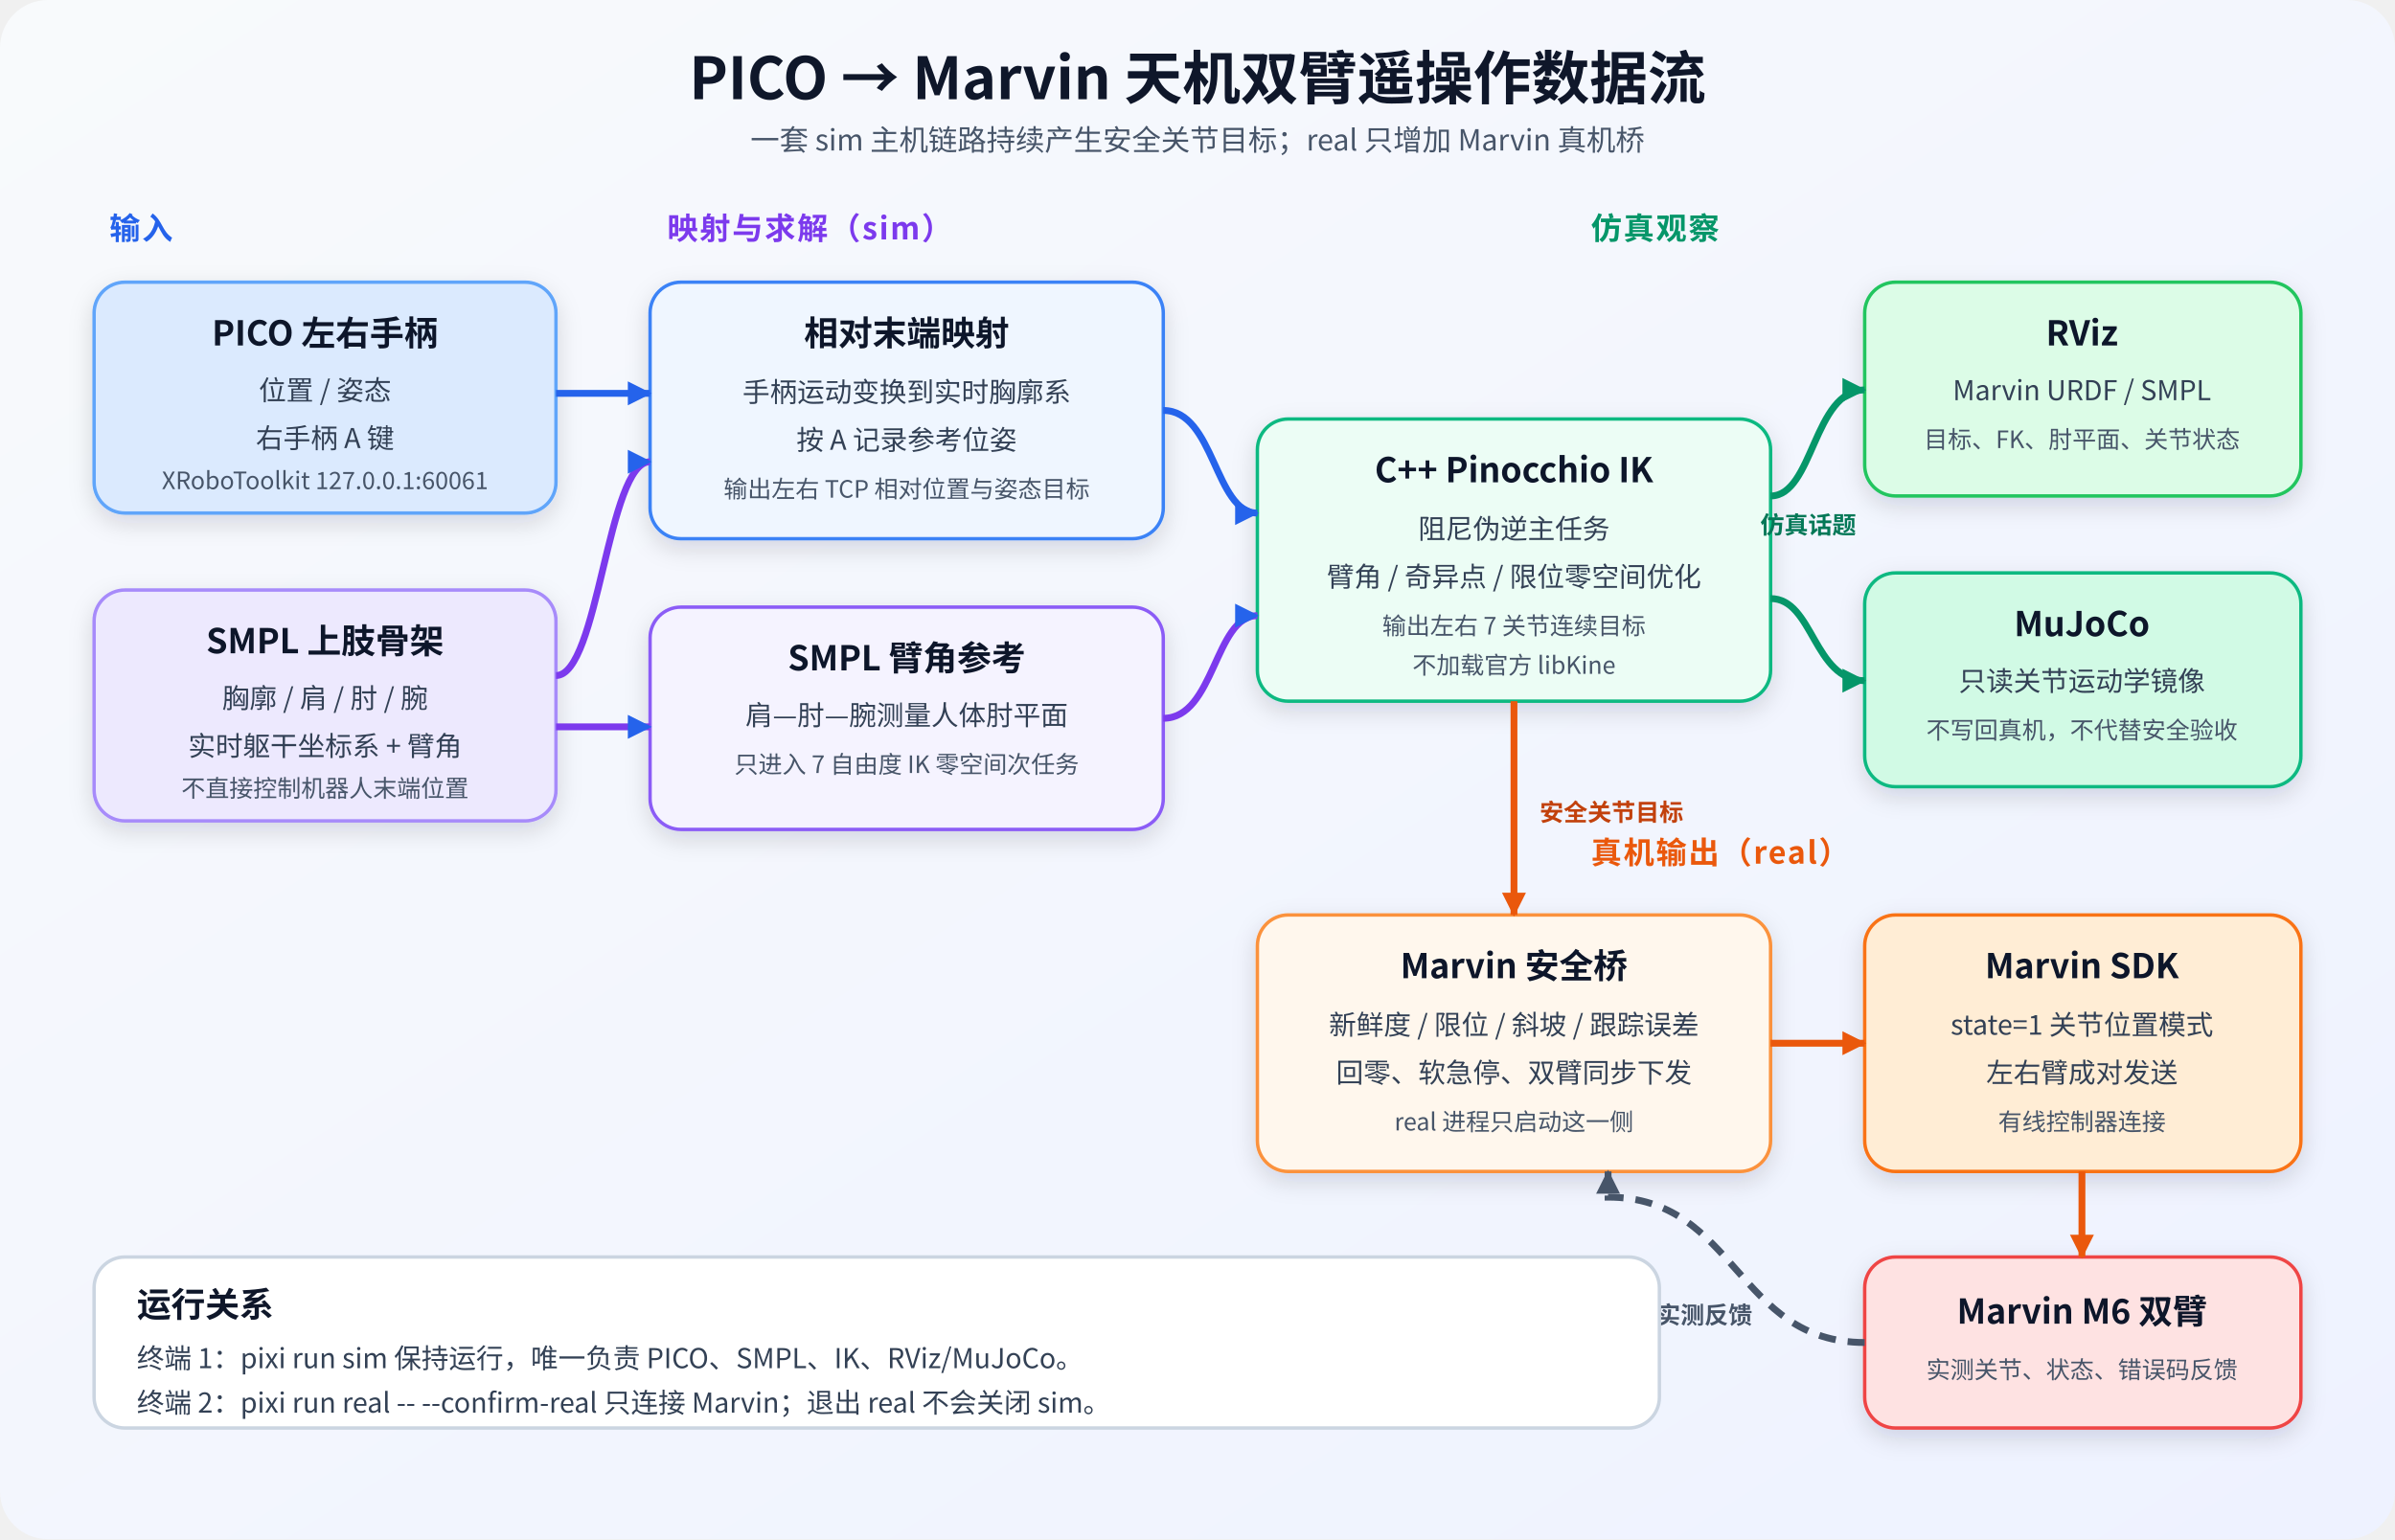
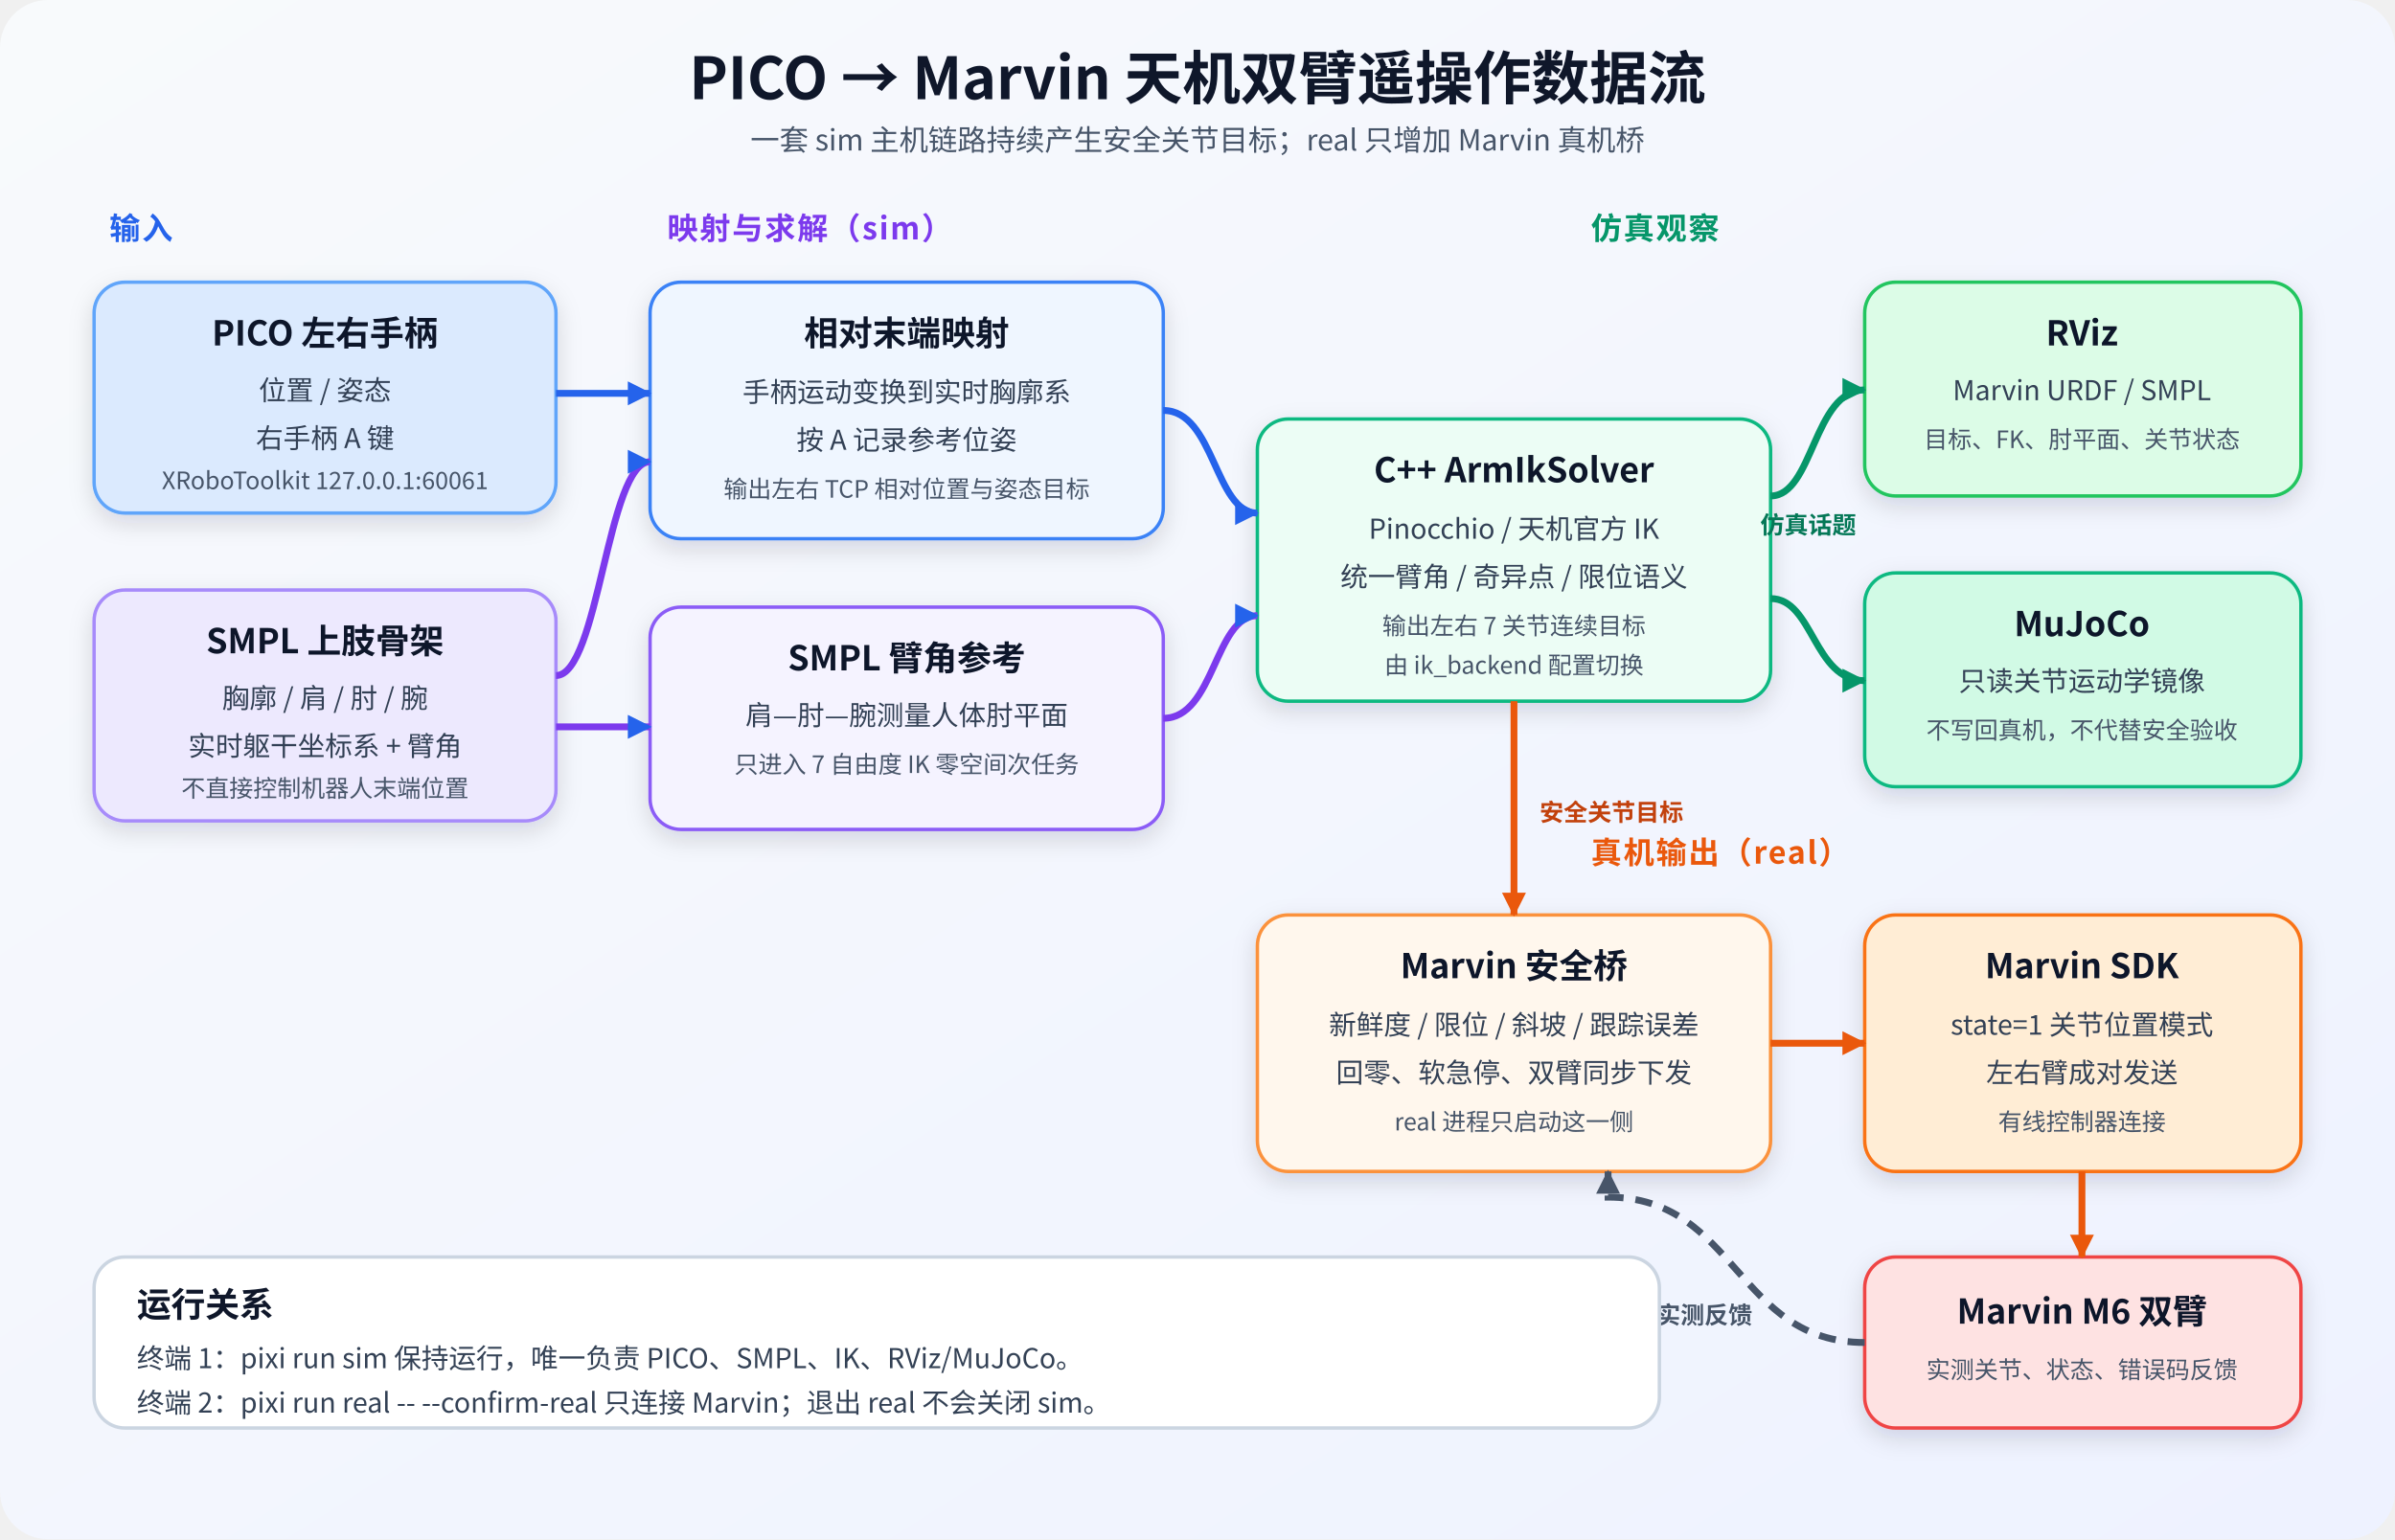
<svg xmlns="http://www.w3.org/2000/svg" width="1400" height="900" viewBox="0 0 1400 900" role="img" aria-labelledby="title desc">
  <defs>
    <linearGradient id="background" x1="0" y1="0" x2="1" y2="1">
      <stop offset="0%" stop-color="#f8fafc" />
      <stop offset="100%" stop-color="#eef2ff" />
    </linearGradient>
    <filter id="shadow" x="-20%" y="-20%" width="140%" height="140%">
      <feDropShadow dx="0" dy="5" stdDeviation="7" flood-color="#0f172a" flood-opacity="0.14" />
    </filter>
    <marker id="arrow-blue" markerUnits="userSpaceOnUse" markerWidth="14" markerHeight="14" refX="13" refY="7" orient="auto">
      <path d="M0,0 L14,7 L0,14 Z" fill="#2563eb" />
    </marker>
    <marker id="arrow-green" markerUnits="userSpaceOnUse" markerWidth="14" markerHeight="14" refX="13" refY="7" orient="auto">
      <path d="M0,0 L14,7 L0,14 Z" fill="#059669" />
    </marker>
    <marker id="arrow-orange" markerUnits="userSpaceOnUse" markerWidth="14" markerHeight="14" refX="13" refY="7" orient="auto">
      <path d="M0,0 L14,7 L0,14 Z" fill="#ea580c" />
    </marker>
    <marker id="arrow-slate" markerUnits="userSpaceOnUse" markerWidth="14" markerHeight="14" refX="13" refY="7" orient="auto">
      <path d="M0,0 L14,7 L0,14 Z" fill="#475569" />
    </marker>
    <style>
      .title { font: 700 34px "Noto Sans CJK SC", "Microsoft YaHei", sans-serif; fill: #0f172a; }
      .subtitle { font: 400 17px "Noto Sans CJK SC", "Microsoft YaHei", sans-serif; fill: #475569; }
      .section { font: 700 18px "Noto Sans CJK SC", "Microsoft YaHei", sans-serif; letter-spacing: 1px; }
      .box-title { font: 700 20px "Noto Sans CJK SC", "Microsoft YaHei", sans-serif; fill: #0f172a; }
      .box-text { font: 400 16px "Noto Sans CJK SC", "Microsoft YaHei", sans-serif; fill: #334155; }
      .small { font: 400 14px "Noto Sans CJK SC", "Microsoft YaHei", sans-serif; fill: #475569; }
      .flow-label { font: 600 14px "Noto Sans CJK SC", "Microsoft YaHei", sans-serif; }
    </style>
  </defs>
  <rect width="1400" height="900" rx="28" fill="url(#background)" />
  <text x="700" y="58" text-anchor="middle" class="title">PICO → Marvin 天机双臂遥操作数据流</text>
  <text x="700" y="88" text-anchor="middle" class="subtitle">一套 sim 主机链路持续产生安全关节目标；real 只增加 Marvin 真机桥</text>
  <text x="64" y="140" class="section" fill="#2563eb">输入</text>
  <text x="390" y="140" class="section" fill="#7c3aed">映射与求解（sim）</text>
  <text x="930" y="140" class="section" fill="#059669">仿真观察</text>
  <text x="930" y="505" class="section" fill="#ea580c">真机输出（real）</text>
  <g filter="url(#shadow)">
    <rect x="55" y="165" width="270" height="135" rx="18" fill="#dbeafe" stroke="#60a5fa" stroke-width="2" />
    <text x="190" y="202" text-anchor="middle" class="box-title">PICO 左右手柄</text>
    <text x="190" y="234" text-anchor="middle" class="box-text">位置 / 姿态</text>
    <text x="190" y="262" text-anchor="middle" class="box-text">右手柄 A 键</text>
    <text x="190" y="286" text-anchor="middle" class="small">XRoboToolkit 127.0.0.1:60061</text>
  </g>
  <g filter="url(#shadow)">
    <rect x="55" y="345" width="270" height="135" rx="18" fill="#ede9fe" stroke="#a78bfa" stroke-width="2" />
    <text x="190" y="382" text-anchor="middle" class="box-title">SMPL 上肢骨架</text>
    <text x="190" y="414" text-anchor="middle" class="box-text">胸廓 / 肩 / 肘 / 腕</text>
    <text x="190" y="442" text-anchor="middle" class="box-text">实时躯干坐标系 + 臂角</text>
    <text x="190" y="466" text-anchor="middle" class="small">不直接控制机器人末端位置</text>
  </g>
  <g filter="url(#shadow)">
    <rect x="380" y="165" width="300" height="150" rx="18" fill="#eff6ff" stroke="#3b82f6" stroke-width="2" />
    <text x="530" y="202" text-anchor="middle" class="box-title">相对末端映射</text>
    <text x="530" y="235" text-anchor="middle" class="box-text">手柄运动变换到实时胸廓系</text>
    <text x="530" y="263" text-anchor="middle" class="box-text">按 A 记录参考位姿</text>
    <text x="530" y="291" text-anchor="middle" class="small">输出左右 TCP 相对位置与姿态目标</text>
  </g>
  <g filter="url(#shadow)">
    <rect x="380" y="355" width="300" height="130" rx="18" fill="#f5f3ff" stroke="#8b5cf6" stroke-width="2" />
    <text x="530" y="392" text-anchor="middle" class="box-title">SMPL 臂角参考</text>
    <text x="530" y="424" text-anchor="middle" class="box-text">肩—肘—腕测量人体肘平面</text>
    <text x="530" y="452" text-anchor="middle" class="small">只进入 7 自由度 IK 零空间次任务</text>
  </g>
  <g filter="url(#shadow)">
    <rect x="735" y="245" width="300" height="165" rx="18" fill="#ecfdf5" stroke="#10b981" stroke-width="2" />
-     <text x="885" y="282" text-anchor="middle" class="box-title">C++ Pinocchio IK</text>
-     <text x="885" y="315" text-anchor="middle" class="box-text">阻尼伪逆主任务</text>
-     <text x="885" y="343" text-anchor="middle" class="box-text">臂角 / 奇异点 / 限位零空间优化</text>
+     <text x="885" y="282" text-anchor="middle" class="box-title">C++ ArmIkSolver</text>
+     <text x="885" y="315" text-anchor="middle" class="box-text">Pinocchio / 天机官方 IK</text>
+     <text x="885" y="343" text-anchor="middle" class="box-text">统一臂角 / 奇异点 / 限位语义</text>
    <text x="885" y="371" text-anchor="middle" class="small">输出左右 7 关节连续目标</text>
-     <text x="885" y="394" text-anchor="middle" class="small">不加载官方 libKine</text>
+     <text x="885" y="394" text-anchor="middle" class="small">由 ik_backend 配置切换</text>
  </g>
  <g filter="url(#shadow)">
    <rect x="1090" y="165" width="255" height="125" rx="18" fill="#dcfce7" stroke="#22c55e" stroke-width="2" />
    <text x="1217" y="202" text-anchor="middle" class="box-title">RViz</text>
    <text x="1217" y="234" text-anchor="middle" class="box-text">Marvin URDF / SMPL</text>
    <text x="1217" y="262" text-anchor="middle" class="small">目标、FK、肘平面、关节状态</text>
  </g>
  <g filter="url(#shadow)">
    <rect x="1090" y="335" width="255" height="125" rx="18" fill="#d1fae5" stroke="#10b981" stroke-width="2" />
    <text x="1217" y="372" text-anchor="middle" class="box-title">MuJoCo</text>
    <text x="1217" y="404" text-anchor="middle" class="box-text">只读关节运动学镜像</text>
    <text x="1217" y="432" text-anchor="middle" class="small">不写回真机，不代替安全验收</text>
  </g>
  <g filter="url(#shadow)">
    <rect x="735" y="535" width="300" height="150" rx="18" fill="#fff7ed" stroke="#fb923c" stroke-width="2" />
    <text x="885" y="572" text-anchor="middle" class="box-title">Marvin 安全桥</text>
    <text x="885" y="605" text-anchor="middle" class="box-text">新鲜度 / 限位 / 斜坡 / 跟踪误差</text>
    <text x="885" y="633" text-anchor="middle" class="box-text">回零、软急停、双臂同步下发</text>
    <text x="885" y="661" text-anchor="middle" class="small">real 进程只启动这一侧</text>
  </g>
  <g filter="url(#shadow)">
    <rect x="1090" y="535" width="255" height="150" rx="18" fill="#ffedd5" stroke="#f97316" stroke-width="2" />
    <text x="1217" y="572" text-anchor="middle" class="box-title">Marvin SDK</text>
    <text x="1217" y="605" text-anchor="middle" class="box-text">state=1 关节位置模式</text>
    <text x="1217" y="633" text-anchor="middle" class="box-text">左右臂成对发送</text>
    <text x="1217" y="661" text-anchor="middle" class="small">有线控制器连接</text>
  </g>
  <g filter="url(#shadow)">
    <rect x="1090" y="735" width="255" height="100" rx="18" fill="#fee2e2" stroke="#ef4444" stroke-width="2" />
    <text x="1217" y="774" text-anchor="middle" class="box-title">Marvin M6 双臂</text>
    <text x="1217" y="806" text-anchor="middle" class="small">实测关节、状态、错误码反馈</text>
  </g>
  <path d="M325 230 H380" fill="none" stroke="#2563eb" stroke-width="4" marker-end="url(#arrow-blue)" />
  <path d="M325 395 C350 395 355 270 380 270" fill="none" stroke="#7c3aed" stroke-width="4" marker-end="url(#arrow-blue)" />
  <path d="M325 425 H380" fill="none" stroke="#7c3aed" stroke-width="4" marker-end="url(#arrow-blue)" />
  <path d="M680 240 C710 240 710 300 735 300" fill="none" stroke="#2563eb" stroke-width="4" marker-end="url(#arrow-blue)" />
  <path d="M680 420 C710 420 710 360 735 360" fill="none" stroke="#7c3aed" stroke-width="4" marker-end="url(#arrow-blue)" />
  <path d="M1035 290 C1060 290 1060 228 1090 228" fill="none" stroke="#059669" stroke-width="4" marker-end="url(#arrow-green)" />
  <path d="M1035 350 C1060 350 1060 398 1090 398" fill="none" stroke="#059669" stroke-width="4" marker-end="url(#arrow-green)" />
  <text x="1057" y="312" text-anchor="middle" class="flow-label" fill="#047857">仿真话题</text>
  <path d="M885 410 V535" fill="none" stroke="#ea580c" stroke-width="4" marker-end="url(#arrow-orange)" />
  <text x="900" y="480" class="flow-label" fill="#c2410c">安全关节目标</text>
  <path d="M1035 610 H1090" fill="none" stroke="#ea580c" stroke-width="4" marker-end="url(#arrow-orange)" />
  <path d="M1217 685 V735" fill="none" stroke="#ea580c" stroke-width="4" marker-end="url(#arrow-orange)" />
  <path d="M1090 785 C1015 785 1015 700 940 700 V685" fill="none" stroke="#475569" stroke-width="4" stroke-dasharray="10 7" marker-end="url(#arrow-slate)" />
  <text x="976" y="774" text-anchor="middle" class="flow-label" fill="#475569">30 Hz 实测反馈</text>
  <rect x="55" y="735" width="915" height="100" rx="18" fill="#ffffff" stroke="#cbd5e1" stroke-width="2" />
  <text x="80" y="770" class="box-title">运行关系</text>
  <text x="80" y="800" class="box-text">终端 1：pixi run sim 保持运行，唯一负责 PICO、SMPL、IK、RViz/MuJoCo。</text>
  <text x="80" y="826" class="box-text">终端 2：pixi run real -- --confirm-real 只连接 Marvin；退出 real 不会关闭 sim。</text>
</svg>
